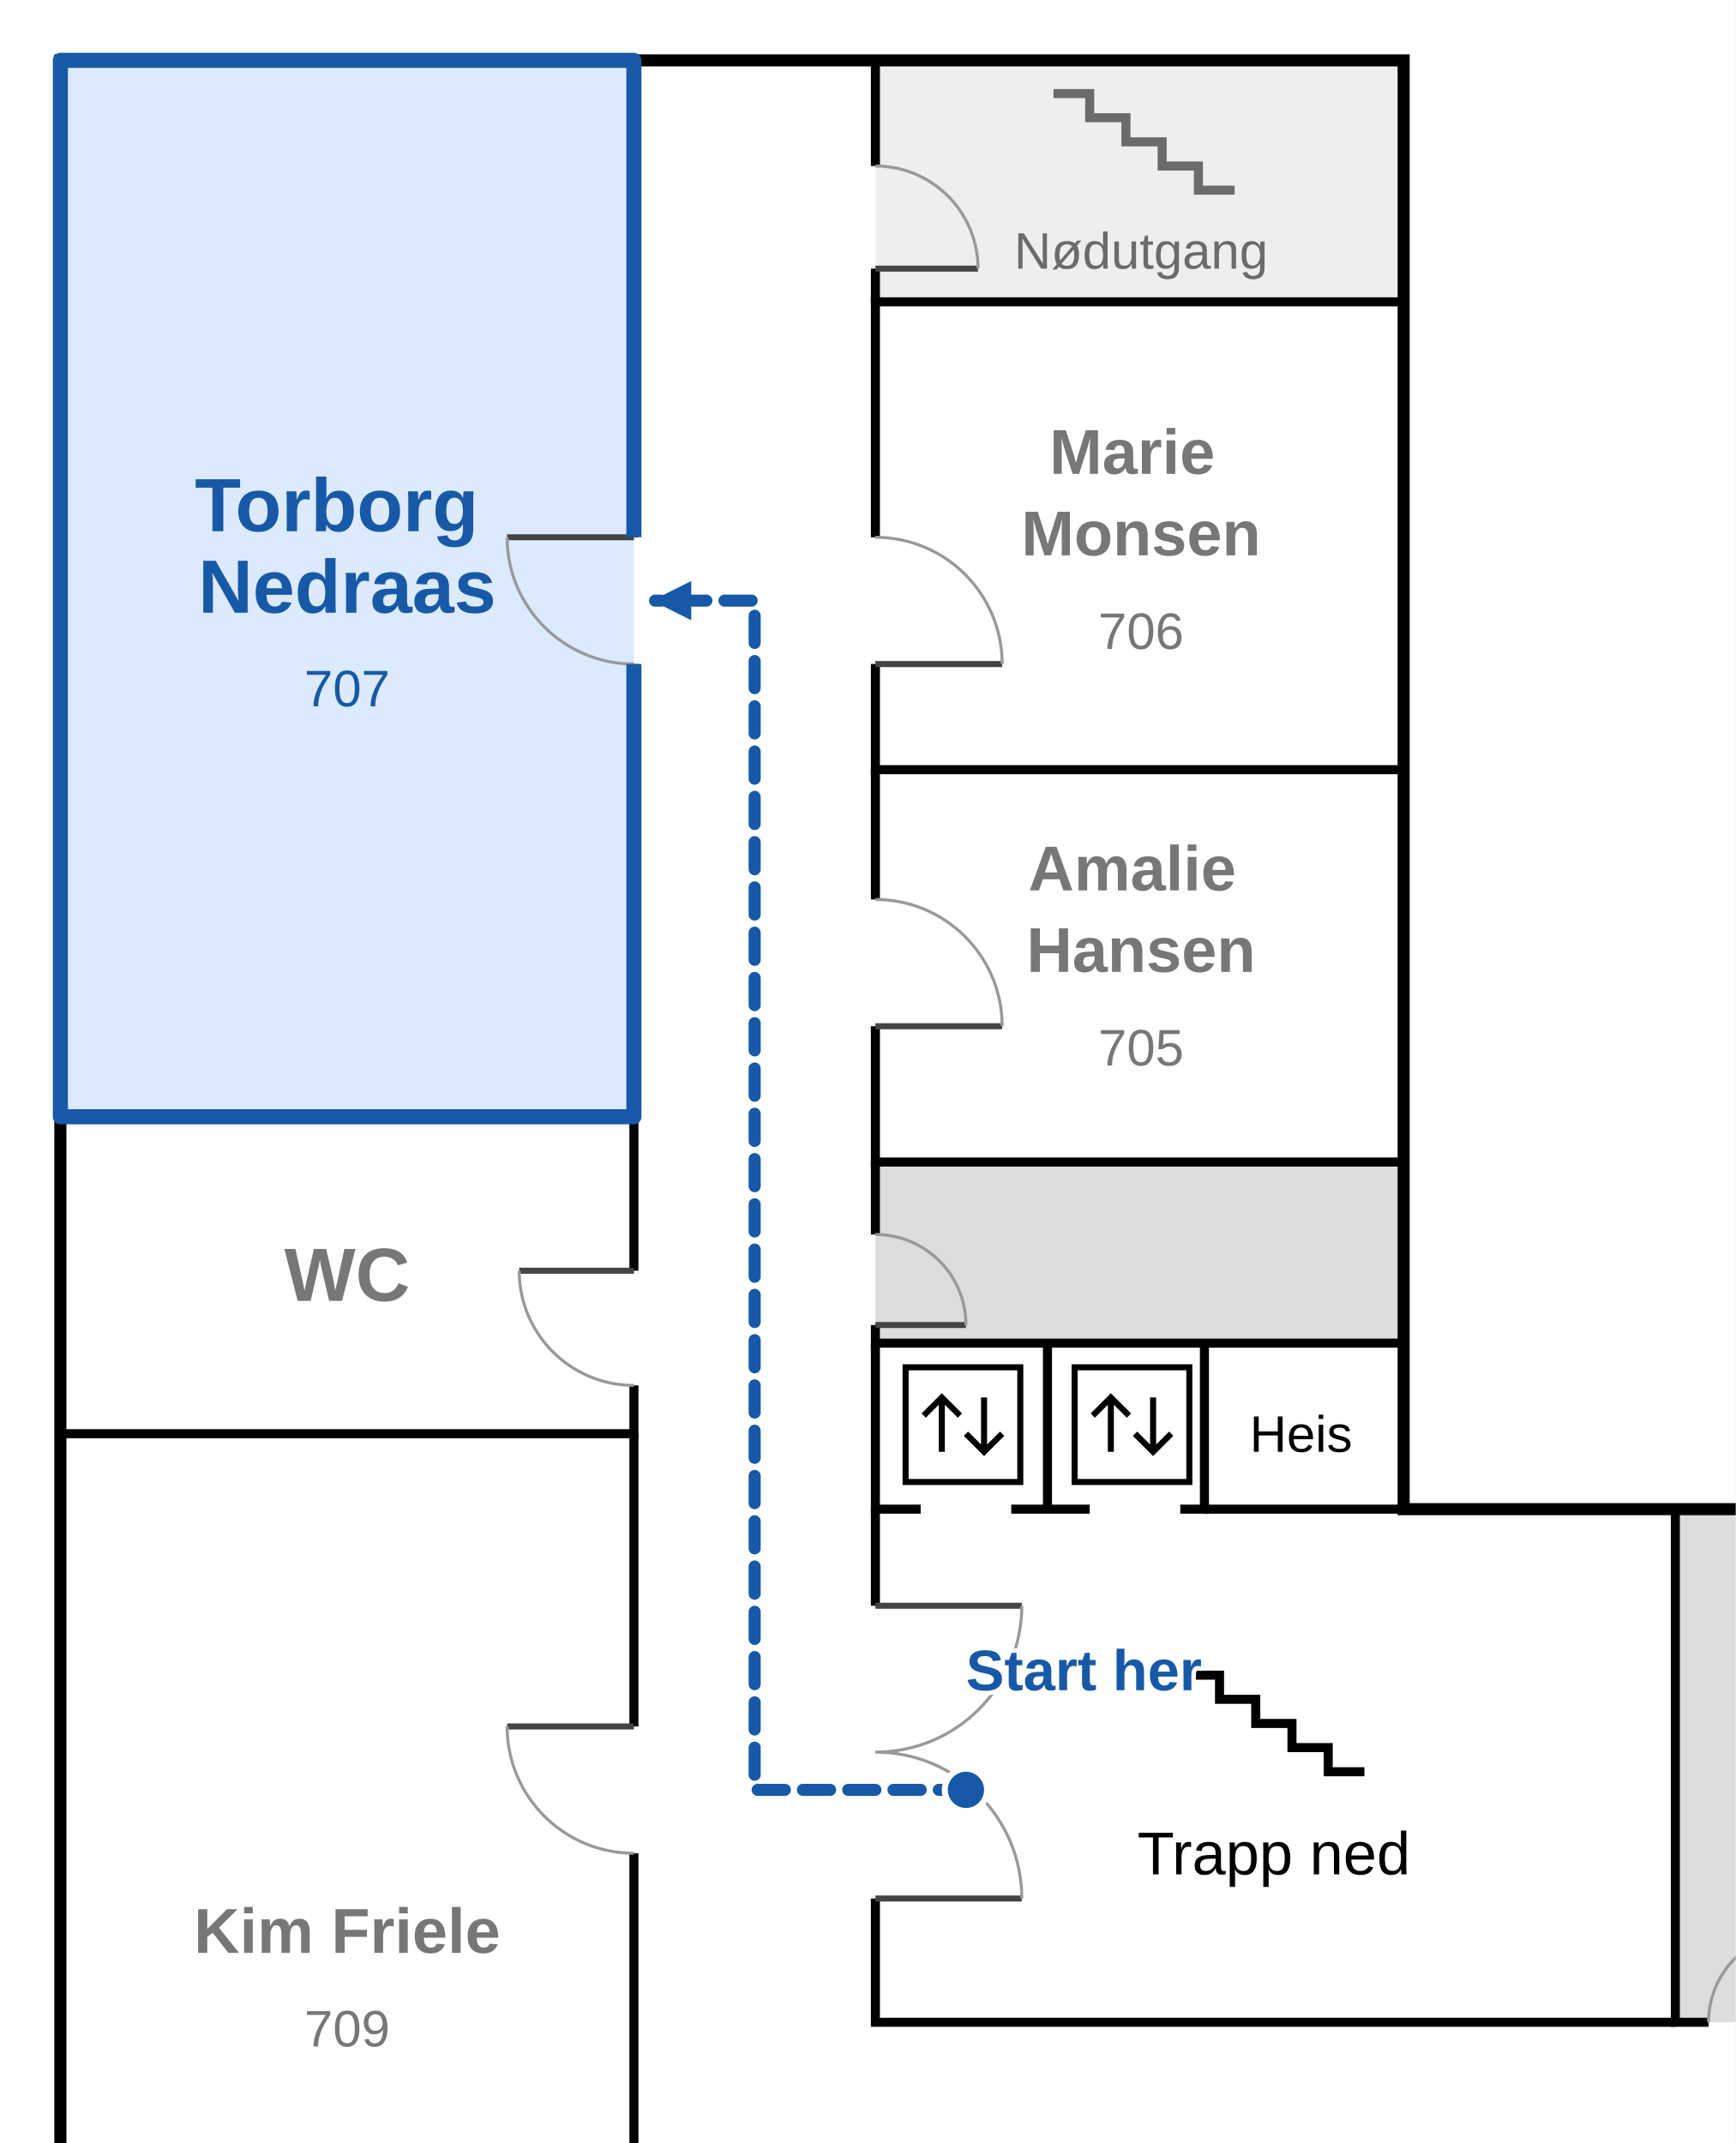
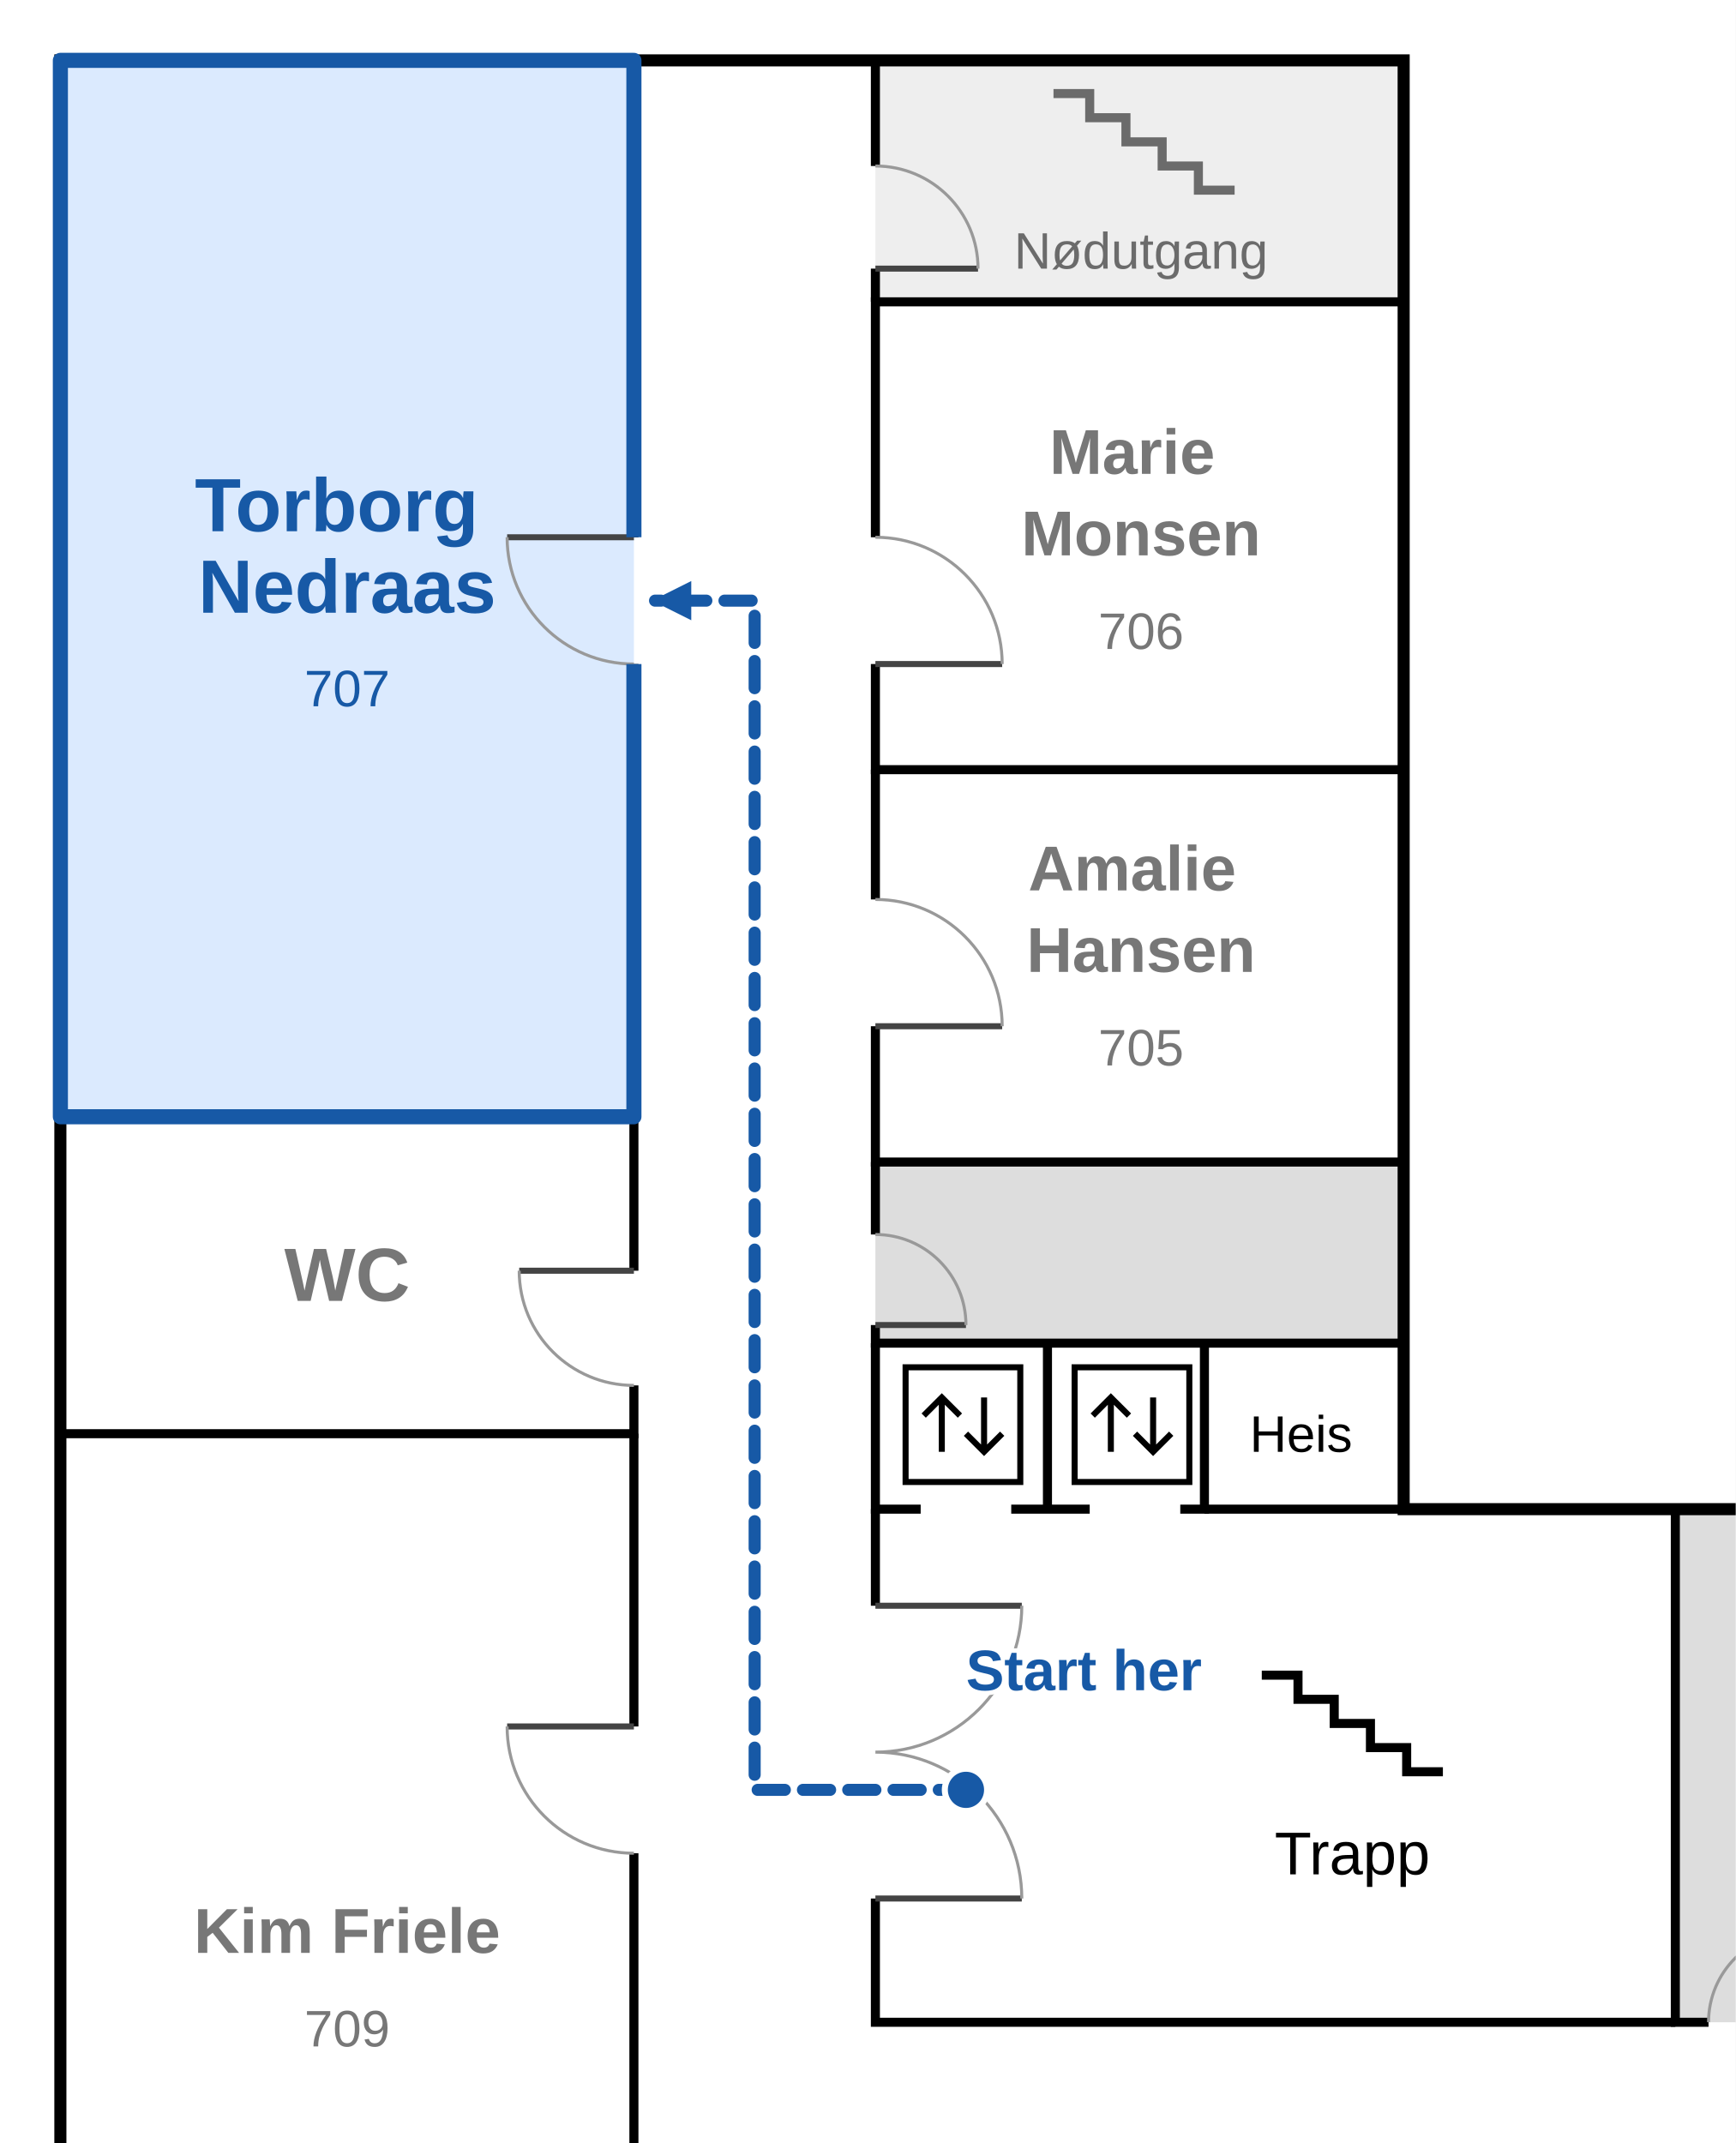
<svg xmlns="http://www.w3.org/2000/svg" xmlns:xlink="http://www.w3.org/1999/xlink" width="575" height="710" viewBox="0 110 575 710" role="img" aria-labelledby="room-707-map-title room-707-map-description" lang="nb">
  <defs>
    <g id="room-707-stair-symbol" fill="none" stroke="black" stroke-width="3">
      <path d="M 0,0 H 12 V 8 H 24 V 16 H 36 V 24 H 48 V 32 H 60" />
    </g>
    <g id="room-707-lift-symbol" fill="none" stroke="black" stroke-width="2">
      <rect width="38" height="38" />
      <path d="M 12,28 V 10 M 6,16 L 12,10 L 18,16                M 26,10 V 28 M 20,22 L 26,28 L 32,22" />
    </g>
    <clipPath id="room-707-map-crop">
      <rect x="0" y="110" width="575" height="710" />
    </clipPath>
    <marker id="room-707-route-arrow" markerUnits="userSpaceOnUse" markerWidth="13" markerHeight="13" viewBox="0 0 13 13" refX="12" refY="6.5" orient="auto">
      <path d="M 0,0 L 13,6.5 L 0,13 Z" fill="#1759a6" />
    </marker>
  </defs>
  <rect x="0" y="110" width="575" height="710" fill="white" />
  <g clip-path="url(#room-707-map-crop)">
    <g font-family="Arial, Helvetica, sans-serif" fill="black" transform="translate(-30 20)">
      <g id="room-707-service-room-fills" fill="#dddddd">
        <rect x="585" y="590" width="160" height="170" />
        <rect x="320" y="475" width="175" height="60" />
      </g>
      <g id="room-707-emergency-stairwell-fills" fill="#eeeeee">
        <rect x="320" y="110" width="175" height="80" />
        <rect x="1000" y="590" width="150" height="170" />
      </g>
      <rect id="room-707-destination-fill" x="50" y="110" width="190" height="350" fill="#dbeafe" />
      <path id="room-707-outer-walls" d="M 50,110 H 495 V 590 H 1150 V 970 H 50 Z" fill="none" stroke="black" stroke-width="4" />
      <g fill="none" stroke="black" stroke-width="3">
        <g id="room-707-room-707" data-room-number="707">
          <path d="M 240,110 V 268 M 240,310 V 460 H 50" />
        </g>
        <g id="room-707-room-706" data-room-number="706">
          <path d="M 495,190 H 320 V 268 M 320,310 V 345 H 495" />
        </g>
        <g id="room-707-room-705" data-room-number="705">
          <path d="M 320,345 V 388 M 320,430 V 475 H 495" />
        </g>
        <g id="room-707-room-710" data-room-number="710">
          <path d="M 240,970 V 820 H 262 M 304,820 H 430 V 970" />
        </g>
        <g id="room-707-room-711" data-room-number="711">
          <path d="M 430,820 H 459 M 501,820 H 690 V 970" />
        </g>
        <g id="room-707-room-712" data-room-number="712">
          <path d="M 690,820 H 810 M 852,820 H 950 V 970" />
        </g>
        <g id="room-707-room-713" data-room-number="713">
          <path d="M 950,820 H 978 M 1020,820 H 1150" />
        </g>
        <g id="room-707-room-714" data-room-number="714">
          <path d="M 745,590 V 760 H 793 M 835,760 H 1000 V 590" />
        </g>
        <g id="room-707-room-716" data-room-number="716">
          <path d="M 585,590 V 760 H 596 M 626,760 H 641 V 700                  H 623 V 653 H 665 V 590" />
        </g>
        <g id="room-707-room-709" data-room-number="709">
          <path d="M 240,565 V 662 M 240,704 V 820" />
        </g>
        <g id="room-707-wc-area">
          <path d="M 240,460 V 511 M 240,549 V 565 H 50" />
        </g>
        <g id="room-707-unlabelled-areas">
          <path d="M 320,475 V 499 M 320,529 V 535 H 495" />
          <path d="M 665,590 V 700 H 681 V 760 H 688 M 724,760 H 745" />
        </g>
        <g id="room-707-main-stairwell">
          <path d="M 429,590 H 585 M 320,590 V 622                  M 320,719 V 760 H 585" />
        </g>
        <g id="room-707-lift-area">
          <path d="M 320,535 V 590 H 335 M 365,590 H 391                  M 421,590 H 429 V 535 M 377,535 V 590" />
        </g>
        <g id="room-707-upper-stairwell">
          <path d="M 320,110 V 145 M 320,179 V 190" />
        </g>
        <g id="room-707-right-stairwell">
          <path d="M 1000,760 H 1079 M 1121,760 H 1150" />
        </g>
      </g>
      <g id="room-707-doors" fill="none">
        <g id="room-707-door-707" transform="translate(240 268) rotate(90)">
          <path d="M 0,0 V 42" stroke="#444444" stroke-width="2" />
          <path d="M 0,42 A 42,42 0 0 0 42,0" stroke="#999999" stroke-width="1" />
        </g>
        <g id="room-707-door-706" transform="translate(320 310) rotate(-90)">
          <path d="M 0,0 V 42" stroke="#444444" stroke-width="2" />
          <path d="M 0,42 A 42,42 0 0 0 42,0" stroke="#999999" stroke-width="1" />
        </g>
        <g id="room-707-door-705" transform="translate(320 430) rotate(-90)">
          <path d="M 0,0 V 42" stroke="#444444" stroke-width="2" />
          <path d="M 0,42 A 42,42 0 0 0 42,0" stroke="#999999" stroke-width="1" />
        </g>
        <g id="room-707-door-709-upper" transform="translate(240 662) rotate(90)">
          <path d="M 0,0 V 42" stroke="#444444" stroke-width="2" />
          <path d="M 0,42 A 42,42 0 0 0 42,0" stroke="#999999" stroke-width="1" />
        </g>
        <g id="room-707-door-wc" transform="translate(240 511) rotate(90)">
          <path d="M 0,0 V 38" stroke="#444444" stroke-width="2" />
          <path d="M 0,38 A 38,38 0 0 0 38,0" stroke="#999999" stroke-width="1" />
        </g>
        <g id="room-707-door-710" transform="translate(262 820) rotate(0)">
          <path d="M 0,0 V 42" stroke="#444444" stroke-width="2" />
          <path d="M 0,42 A 42,42 0 0 0 42,0" stroke="#999999" stroke-width="1" />
        </g>
        <g id="room-707-door-711" transform="translate(459 820) rotate(0)">
          <path d="M 0,0 V 42" stroke="#444444" stroke-width="2" />
          <path d="M 0,42 A 42,42 0 0 0 42,0" stroke="#999999" stroke-width="1" />
        </g>
        <g id="room-707-door-712" transform="translate(810 820) rotate(0)">
          <path d="M 0,0 V 42" stroke="#444444" stroke-width="2" />
          <path d="M 0,42 A 42,42 0 0 0 42,0" stroke="#999999" stroke-width="1" />
        </g>
        <g id="room-707-door-713" transform="translate(978 820) rotate(0)">
          <path d="M 0,0 V 42" stroke="#444444" stroke-width="2" />
          <path d="M 0,42 A 42,42 0 0 0 42,0" stroke="#999999" stroke-width="1" />
        </g>
        <g id="room-707-door-714-left" transform="translate(835 760) rotate(180)">
          <path d="M 0,0 V 42" stroke="#444444" stroke-width="2" />
          <path d="M 0,42 A 42,42 0 0 0 42,0" stroke="#999999" stroke-width="1" />
        </g>
        <g id="room-707-door-716" transform="translate(626 760) rotate(180)">
          <path d="M 0,0 V 30" stroke="#444444" stroke-width="2" />
          <path d="M 0,30 A 30,30 0 0 0 30,0" stroke="#999999" stroke-width="1" />
        </g>
        <g id="room-707-door-service-by-714" transform="translate(724 760) rotate(180)">
          <path d="M 0,0 V 36" stroke="#444444" stroke-width="2" />
          <path d="M 0,36 A 36,36 0 0 0 36,0" stroke="#999999" stroke-width="1" />
        </g>
        <g id="room-707-door-service-by-705" transform="translate(320 529) rotate(-90)">
          <path d="M 0,0 V 30" stroke="#444444" stroke-width="2" />
          <path d="M 0,30 A 30,30 0 0 0 30,0" stroke="#999999" stroke-width="1" />
        </g>
        <g id="room-707-door-upper-emergency" transform="translate(320 179) rotate(-90)">
          <path d="M 0,0 V 34" stroke="#444444" stroke-width="2" />
          <path d="M 0,34 A 34,34 0 0 0 34,0" stroke="#999999" stroke-width="1" />
        </g>
        <g id="room-707-door-right-emergency" transform="translate(1121 760) rotate(180)">
          <path d="M 0,0 V 42" stroke="#444444" stroke-width="2" />
          <path d="M 0,42 A 42,42 0 0 0 42,0" stroke="#999999" stroke-width="1" />
        </g>
        <g id="room-707-main-stairwell-double-door">
          <path d="M 320,622 H 368.5 M 320,719 H 368.5" stroke="#444444" stroke-width="2" />
          <path d="M 368.5,622 A 48.5,48.5 0 0 1 320,670.5 M 368.5,719 A 48.5,48.5 0 0 0 320,670.5" stroke="#999999" stroke-width="1" />
        </g>
      </g>
      <path id="room-707-destination-outline" d="M 240,268 V 110 H 50 V 460 H 240 V 310" fill="none" stroke="#1759a6" stroke-width="5" stroke-linejoin="round" />
      <g id="room-707-room-labels" font-size="21" text-anchor="middle" fill="#777777">
        <g id="room-707-label-707" fill="#1759a6" font-size="25">
          <text x="145" y="266" font-weight="bold">
            <tspan x="145" dy="0">Torborg</tspan>
            <tspan x="145" dy="27">Nedraas</tspan>
          </text>
          <text x="145" y="324" font-size="17">707</text>
        </g>
        <g id="room-707-label-706">
          <text x="408" y="247" font-weight="bold">
            <tspan x="408" dy="0">Marie</tspan>
            <tspan x="408" dy="27">Monsen</tspan>
          </text>
          <text x="408" y="305" font-size="17">706</text>
        </g>
        <g id="room-707-label-705">
          <text x="408" y="385" font-weight="bold">
            <tspan x="408" dy="0">Amalie</tspan>
            <tspan x="408" dy="27">Hansen</tspan>
          </text>
          <text x="408" y="443" font-size="17">705</text>
        </g>
        <g id="room-707-label-709">
          <text x="145" y="737" font-weight="bold">
            <tspan x="145" dy="0">Kim Friele</tspan>
          </text>
          <text x="145" y="768" font-size="17">709</text>
        </g>
        <g id="room-707-label-710">
          <text x="335" y="890" font-weight="bold">
            <tspan x="335" dy="0">Lucie Wolf</tspan>
          </text>
          <text x="335" y="921" font-size="17">710</text>
        </g>
        <g id="room-707-label-711">
          <text x="560" y="890" font-weight="bold">
            <tspan x="560" dy="0">Fanny Schnelle</tspan>
          </text>
          <text x="560" y="921" font-size="17">711</text>
        </g>
        <g id="room-707-label-712">
          <text x="820" y="890" font-weight="bold">
            <tspan x="820" dy="0">Amalie Skram</tspan>
          </text>
          <text x="820" y="921" font-size="17">712</text>
        </g>
        <g id="room-707-label-713">
          <text x="1050" y="890" font-weight="bold">
            <tspan x="1050" dy="0">Anne Gullestad</tspan>
          </text>
          <text x="1050" y="921" font-size="17">713</text>
        </g>
        <g id="room-707-label-714">
          <text x="873" y="671" font-weight="bold">
            <tspan x="873" dy="0">Valborg Platou</tspan>
          </text>
          <text x="873" y="702" font-size="17">714</text>
        </g>
        <text id="room-707-label-716" x="624" y="631" font-size="17" fill="#777777">716</text>
        <text id="room-707-label-wc" x="145" y="521" font-size="25" font-weight="bold">WC</text>
      </g>
      <g id="room-707-stairs-and-lifts" font-size="20" text-anchor="middle">
        <g id="room-707-upper-emergency-exit" opacity="0.55">
          <use xlink:href="#room-707-stair-symbol" x="379" y="121" />
          <text x="408" y="179" font-size="17">Nødutgang</text>
        </g>
        <use xlink:href="#room-707-lift-symbol" x="330" y="543" />
        <use xlink:href="#room-707-lift-symbol" x="386" y="543" />
        <text x="461" y="571" font-size="17">Heis</text>
-         <use xlink:href="#room-707-stair-symbol" x="422" y="645" />
-         <text x="452" y="711">Trapp ned</text>
+         <use xlink:href="#room-707-stair-symbol" x="448" y="645" />
+         <text x="478" y="711">Trapp</text>
        <g id="room-707-right-emergency-exit" opacity="0.55">
          <use xlink:href="#room-707-stair-symbol" x="1045" y="625" />
          <text x="1075" y="698" font-size="17">Nødutgang</text>
        </g>
      </g>
      <g id="room-707-route" fill="none" stroke-linejoin="round" stroke-linecap="round">
        <path d="M 350,683 H 280 V 289 H 247" stroke="white" stroke-width="8" />
        <path d="M 350,683 H 280 V 289 H 247" stroke="#1759a6" stroke-width="4" stroke-dasharray="9 6" marker-end="url(#room-707-route-arrow)" />
        <circle cx="350" cy="683" r="7" fill="#1759a6" stroke="white" stroke-width="2" />
        <text x="350" y="650" font-size="19" font-weight="bold" fill="#1759a6" stroke="white" stroke-width="3" paint-order="stroke fill">Start her</text>
      </g>
    </g>
  </g>
</svg>
